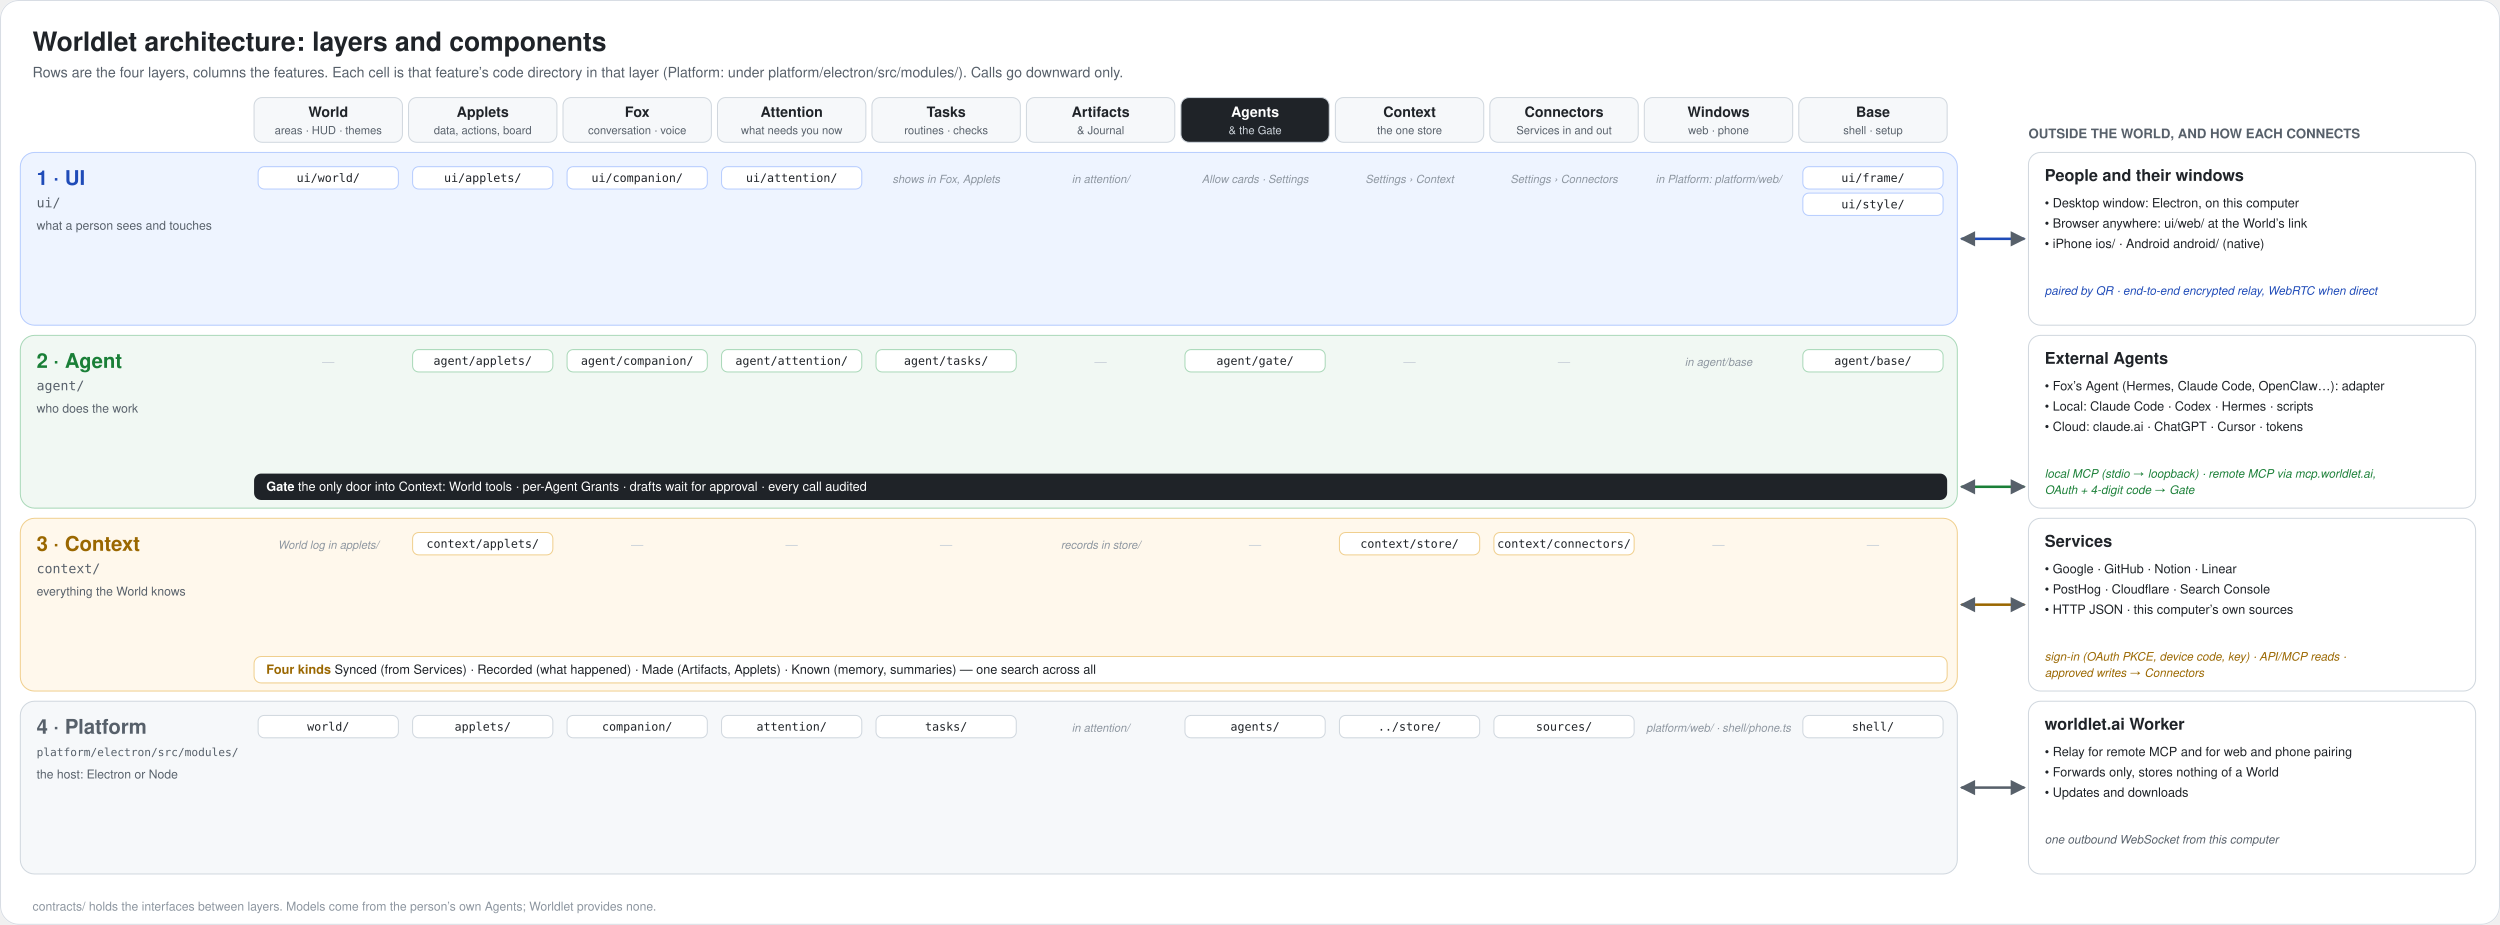
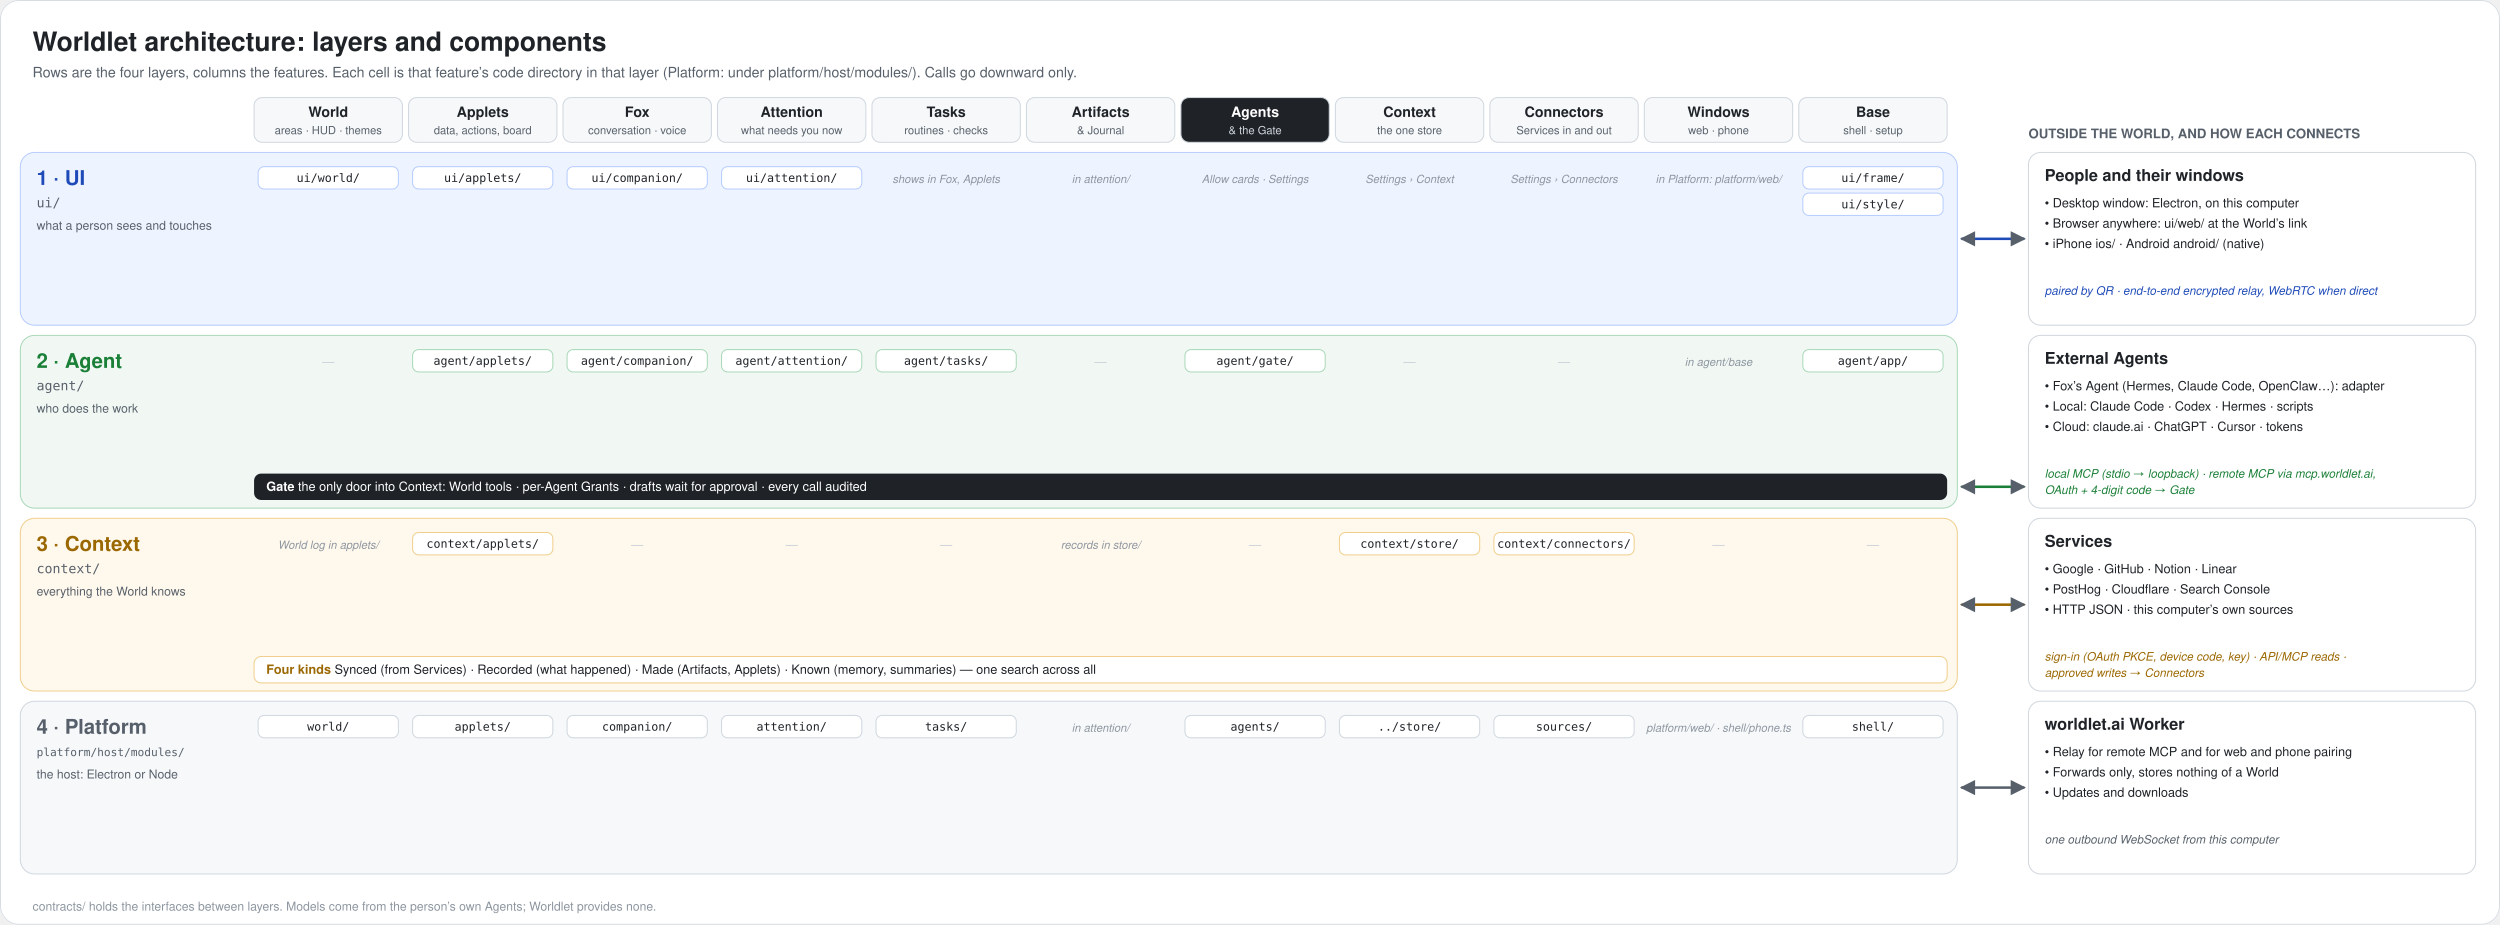
<svg xmlns="http://www.w3.org/2000/svg" width="2460" height="910" viewBox="0 0 2460 910" font-family="-apple-system, 'Segoe UI', Helvetica, Arial, sans-serif">
  <defs>
    <marker id="ar" viewBox="0 0 10 10" refX="9" refY="5" markerWidth="6" markerHeight="6" orient="auto-start-reverse">
      <path d="M0 0L10 5L0 10z" fill="#57606A" />
    </marker>
  </defs>
  <rect width="2460" height="910" rx="18" fill="#FFFFFF" />
  <rect x="0.5" y="0.5" width="2459" height="909" rx="18" fill="none" stroke="#D8DDE4" />
  <text x="32" y="50" font-size="26" font-weight="700" fill="#1F2328">Worldlet architecture: layers and components</text>
-   <text x="32" y="76" font-size="14" fill="#57606A">Rows are the four layers, columns the features. Each cell is that feature’s code directory in that layer (Platform: under platform/electron/src/modules/). Calls go downward only.</text>
+   <text x="32" y="76" font-size="14" fill="#57606A">Rows are the four layers, columns the features. Each cell is that feature’s code directory in that layer (Platform: under platform/host/modules/). Calls go downward only.</text>
  <rect x="250" y="96" width="146" height="44" rx="8" fill="#F6F8FA" stroke="#D0D7DE" />
  <text x="323.0" y="115" font-size="14" font-weight="700" text-anchor="middle" fill="#1F2328">World</text>
  <text x="323.0" y="132" font-size="11" text-anchor="middle" fill="#57606A">areas · HUD · themes</text>
  <rect x="402" y="96" width="146" height="44" rx="8" fill="#F6F8FA" stroke="#D0D7DE" />
  <text x="475.0" y="115" font-size="14" font-weight="700" text-anchor="middle" fill="#1F2328">Applets</text>
  <text x="475.0" y="132" font-size="11" text-anchor="middle" fill="#57606A">data, actions, board</text>
  <rect x="554" y="96" width="146" height="44" rx="8" fill="#F6F8FA" stroke="#D0D7DE" />
  <text x="627.0" y="115" font-size="14" font-weight="700" text-anchor="middle" fill="#1F2328">Fox</text>
  <text x="627.0" y="132" font-size="11" text-anchor="middle" fill="#57606A">conversation · voice</text>
  <rect x="706" y="96" width="146" height="44" rx="8" fill="#F6F8FA" stroke="#D0D7DE" />
  <text x="779.0" y="115" font-size="14" font-weight="700" text-anchor="middle" fill="#1F2328">Attention</text>
  <text x="779.0" y="132" font-size="11" text-anchor="middle" fill="#57606A">what needs you now</text>
  <rect x="858" y="96" width="146" height="44" rx="8" fill="#F6F8FA" stroke="#D0D7DE" />
  <text x="931.0" y="115" font-size="14" font-weight="700" text-anchor="middle" fill="#1F2328">Tasks</text>
  <text x="931.0" y="132" font-size="11" text-anchor="middle" fill="#57606A">routines · checks</text>
  <rect x="1010" y="96" width="146" height="44" rx="8" fill="#F6F8FA" stroke="#D0D7DE" />
  <text x="1083.0" y="115" font-size="14" font-weight="700" text-anchor="middle" fill="#1F2328">Artifacts</text>
  <text x="1083.0" y="132" font-size="11" text-anchor="middle" fill="#57606A">&amp; Journal</text>
  <rect x="1162" y="96" width="146" height="44" rx="8" fill="#1F2328" stroke="#D0D7DE" />
  <text x="1235.0" y="115" font-size="14" font-weight="700" text-anchor="middle" fill="#FFFFFF">Agents</text>
  <text x="1235.0" y="132" font-size="11" text-anchor="middle" fill="#D0D7DE">&amp; the Gate</text>
  <rect x="1314" y="96" width="146" height="44" rx="8" fill="#F6F8FA" stroke="#D0D7DE" />
  <text x="1387.0" y="115" font-size="14" font-weight="700" text-anchor="middle" fill="#1F2328">Context</text>
  <text x="1387.0" y="132" font-size="11" text-anchor="middle" fill="#57606A">the one store</text>
  <rect x="1466" y="96" width="146" height="44" rx="8" fill="#F6F8FA" stroke="#D0D7DE" />
  <text x="1539.0" y="115" font-size="14" font-weight="700" text-anchor="middle" fill="#1F2328">Connectors</text>
  <text x="1539.0" y="132" font-size="11" text-anchor="middle" fill="#57606A">Services in and out</text>
  <rect x="1618" y="96" width="146" height="44" rx="8" fill="#F6F8FA" stroke="#D0D7DE" />
  <text x="1691.0" y="115" font-size="14" font-weight="700" text-anchor="middle" fill="#1F2328">Windows</text>
  <text x="1691.0" y="132" font-size="11" text-anchor="middle" fill="#57606A">web · phone</text>
  <rect x="1770" y="96" width="146" height="44" rx="8" fill="#F6F8FA" stroke="#D0D7DE" />
  <text x="1843.0" y="115" font-size="14" font-weight="700" text-anchor="middle" fill="#1F2328">Base</text>
  <text x="1843.0" y="132" font-size="11" text-anchor="middle" fill="#57606A">shell · setup</text>
  <rect x="20" y="150" width="1906" height="170" rx="14" fill="#EEF4FF" stroke="#B6CCFE" />
  <text x="36" y="182" font-size="20" font-weight="800" fill="#1F4BB8">1 · UI</text>
  <text x="36" y="204" font-size="13" font-family="ui-monospace, Menlo, monospace" fill="#57606A">ui/</text>
  <text x="36" y="226" font-size="12" fill="#57606A">what a person sees and touches</text>
  <rect x="254" y="164" width="138" height="22" rx="6" fill="#FFFFFF" stroke="#B6CCFE" />
  <text x="323.0" y="179" font-size="11.5" font-family="ui-monospace, Menlo, monospace" text-anchor="middle" fill="#1F2328">ui/world/</text>
  <rect x="406" y="164" width="138" height="22" rx="6" fill="#FFFFFF" stroke="#B6CCFE" />
  <text x="475.0" y="179" font-size="11.5" font-family="ui-monospace, Menlo, monospace" text-anchor="middle" fill="#1F2328">ui/applets/</text>
  <rect x="558" y="164" width="138" height="22" rx="6" fill="#FFFFFF" stroke="#B6CCFE" />
  <text x="627.0" y="179" font-size="11.5" font-family="ui-monospace, Menlo, monospace" text-anchor="middle" fill="#1F2328">ui/companion/</text>
  <rect x="710" y="164" width="138" height="22" rx="6" fill="#FFFFFF" stroke="#B6CCFE" />
  <text x="779.0" y="179" font-size="11.5" font-family="ui-monospace, Menlo, monospace" text-anchor="middle" fill="#1F2328">ui/attention/</text>
  <text x="931.0" y="180" font-size="11" text-anchor="middle" fill="#8C959F" font-style="italic">shows in Fox, Applets</text>
  <text x="1083.0" y="180" font-size="11" text-anchor="middle" fill="#8C959F" font-style="italic">in attention/</text>
  <text x="1235.0" y="180" font-size="11" text-anchor="middle" fill="#8C959F" font-style="italic">Allow cards · Settings</text>
  <text x="1387.0" y="180" font-size="11" text-anchor="middle" fill="#8C959F" font-style="italic">Settings › Context</text>
  <text x="1539.0" y="180" font-size="11" text-anchor="middle" fill="#8C959F" font-style="italic">Settings › Connectors</text>
  <text x="1691.0" y="180" font-size="11" text-anchor="middle" fill="#8C959F" font-style="italic">in Platform: platform/web/</text>
  <rect x="1774" y="164" width="138" height="22" rx="6" fill="#FFFFFF" stroke="#B6CCFE" />
  <text x="1843.0" y="179" font-size="11.5" font-family="ui-monospace, Menlo, monospace" text-anchor="middle" fill="#1F2328">ui/frame/</text>
  <rect x="1774" y="190" width="138" height="22" rx="6" fill="#FFFFFF" stroke="#B6CCFE" />
  <text x="1843.0" y="205" font-size="11.5" font-family="ui-monospace, Menlo, monospace" text-anchor="middle" fill="#1F2328">ui/style/</text>
  <rect x="20" y="330" width="1906" height="170" rx="14" fill="#F1F8F3" stroke="#A9D8B8" />
  <text x="36" y="362" font-size="20" font-weight="800" fill="#1A7F37">2 · Agent</text>
  <text x="36" y="384" font-size="13" font-family="ui-monospace, Menlo, monospace" fill="#57606A">agent/</text>
  <text x="36" y="406" font-size="12" fill="#57606A">who does the work</text>
  <text x="323.0" y="360" font-size="12" text-anchor="middle" fill="#C9D1D9">—</text>
  <rect x="406" y="344" width="138" height="22" rx="6" fill="#FFFFFF" stroke="#A9D8B8" />
  <text x="475.0" y="359" font-size="11.5" font-family="ui-monospace, Menlo, monospace" text-anchor="middle" fill="#1F2328">agent/applets/</text>
  <rect x="558" y="344" width="138" height="22" rx="6" fill="#FFFFFF" stroke="#A9D8B8" />
  <text x="627.0" y="359" font-size="11.5" font-family="ui-monospace, Menlo, monospace" text-anchor="middle" fill="#1F2328">agent/companion/</text>
  <rect x="710" y="344" width="138" height="22" rx="6" fill="#FFFFFF" stroke="#A9D8B8" />
  <text x="779.0" y="359" font-size="11.5" font-family="ui-monospace, Menlo, monospace" text-anchor="middle" fill="#1F2328">agent/attention/</text>
  <rect x="862" y="344" width="138" height="22" rx="6" fill="#FFFFFF" stroke="#A9D8B8" />
  <text x="931.0" y="359" font-size="11.5" font-family="ui-monospace, Menlo, monospace" text-anchor="middle" fill="#1F2328">agent/tasks/</text>
  <text x="1083.0" y="360" font-size="12" text-anchor="middle" fill="#C9D1D9">—</text>
  <rect x="1166" y="344" width="138" height="22" rx="6" fill="#FFFFFF" stroke="#A9D8B8" />
  <text x="1235.0" y="359" font-size="11.5" font-family="ui-monospace, Menlo, monospace" text-anchor="middle" fill="#1F2328">agent/gate/</text>
  <text x="1387.0" y="360" font-size="12" text-anchor="middle" fill="#C9D1D9">—</text>
  <text x="1539.0" y="360" font-size="12" text-anchor="middle" fill="#C9D1D9">—</text>
  <text x="1691.0" y="360" font-size="11" text-anchor="middle" fill="#8C959F" font-style="italic">in agent/base</text>
  <rect x="1774" y="344" width="138" height="22" rx="6" fill="#FFFFFF" stroke="#A9D8B8" />
-   <text x="1843.0" y="359" font-size="11.5" font-family="ui-monospace, Menlo, monospace" text-anchor="middle" fill="#1F2328">agent/base/</text>
+   <text x="1843.0" y="359" font-size="11.5" font-family="ui-monospace, Menlo, monospace" text-anchor="middle" fill="#1F2328">agent/app/</text>
  <rect x="250" y="466" width="1666" height="26" rx="7" fill="#1F2328" />
  <text x="262" y="483" font-size="12.5" fill="#FFFFFF">
    <tspan font-weight="800">Gate</tspan>  the only door into Context: World tools · per-Agent Grants · drafts wait for approval · every call audited</text>
  <rect x="20" y="510" width="1906" height="170" rx="14" fill="#FFF8EC" stroke="#F0CF8E" />
  <text x="36" y="542" font-size="20" font-weight="800" fill="#9A6700">3 · Context</text>
  <text x="36" y="564" font-size="13" font-family="ui-monospace, Menlo, monospace" fill="#57606A">context/</text>
  <text x="36" y="586" font-size="12" fill="#57606A">everything the World knows</text>
  <text x="323.0" y="540" font-size="11" text-anchor="middle" fill="#8C959F" font-style="italic">World log in applets/</text>
  <rect x="406" y="524" width="138" height="22" rx="6" fill="#FFFFFF" stroke="#F0CF8E" />
  <text x="475.0" y="539" font-size="11.5" font-family="ui-monospace, Menlo, monospace" text-anchor="middle" fill="#1F2328">context/applets/</text>
  <text x="627.0" y="540" font-size="12" text-anchor="middle" fill="#C9D1D9">—</text>
  <text x="779.0" y="540" font-size="12" text-anchor="middle" fill="#C9D1D9">—</text>
  <text x="931.0" y="540" font-size="12" text-anchor="middle" fill="#C9D1D9">—</text>
  <text x="1083.0" y="540" font-size="11" text-anchor="middle" fill="#8C959F" font-style="italic">records in store/</text>
  <text x="1235.0" y="540" font-size="12" text-anchor="middle" fill="#C9D1D9">—</text>
  <rect x="1318" y="524" width="138" height="22" rx="6" fill="#FFFFFF" stroke="#F0CF8E" />
  <text x="1387.0" y="539" font-size="11.5" font-family="ui-monospace, Menlo, monospace" text-anchor="middle" fill="#1F2328">context/store/</text>
  <rect x="1470" y="524" width="138" height="22" rx="6" fill="#FFFFFF" stroke="#F0CF8E" />
  <text x="1539.0" y="539" font-size="11.5" font-family="ui-monospace, Menlo, monospace" text-anchor="middle" fill="#1F2328">context/connectors/</text>
  <text x="1691.0" y="540" font-size="12" text-anchor="middle" fill="#C9D1D9">—</text>
  <text x="1843.0" y="540" font-size="12" text-anchor="middle" fill="#C9D1D9">—</text>
  <rect x="250" y="646" width="1666" height="26" rx="7" fill="#FFFFFF" stroke="#F0CF8E" />
  <text x="262" y="663" font-size="12.5" fill="#1F2328">
    <tspan font-weight="800" fill="#9A6700">Four kinds</tspan>  Synced (from Services) · Recorded (what happened) · Made (Artifacts, Applets) · Known (memory, summaries) — one search across all</text>
  <rect x="20" y="690" width="1906" height="170" rx="14" fill="#F6F8FA" stroke="#D0D7DE" />
  <text x="36" y="722" font-size="20" font-weight="800" fill="#57606A">4 · Platform</text>
-   <text x="36" y="744" font-size="11" font-family="ui-monospace, Menlo, monospace" fill="#57606A">platform/electron/src/modules/</text>
+   <text x="36" y="744" font-size="11" font-family="ui-monospace, Menlo, monospace" fill="#57606A">platform/host/modules/</text>
  <text x="36" y="766" font-size="12" fill="#57606A">the host: Electron or Node</text>
  <rect x="254" y="704" width="138" height="22" rx="6" fill="#FFFFFF" stroke="#D0D7DE" />
  <text x="323.0" y="719" font-size="11.5" font-family="ui-monospace, Menlo, monospace" text-anchor="middle" fill="#1F2328">world/</text>
  <rect x="406" y="704" width="138" height="22" rx="6" fill="#FFFFFF" stroke="#D0D7DE" />
  <text x="475.0" y="719" font-size="11.5" font-family="ui-monospace, Menlo, monospace" text-anchor="middle" fill="#1F2328">applets/</text>
  <rect x="558" y="704" width="138" height="22" rx="6" fill="#FFFFFF" stroke="#D0D7DE" />
  <text x="627.0" y="719" font-size="11.5" font-family="ui-monospace, Menlo, monospace" text-anchor="middle" fill="#1F2328">companion/</text>
  <rect x="710" y="704" width="138" height="22" rx="6" fill="#FFFFFF" stroke="#D0D7DE" />
  <text x="779.0" y="719" font-size="11.5" font-family="ui-monospace, Menlo, monospace" text-anchor="middle" fill="#1F2328">attention/</text>
  <rect x="862" y="704" width="138" height="22" rx="6" fill="#FFFFFF" stroke="#D0D7DE" />
  <text x="931.0" y="719" font-size="11.5" font-family="ui-monospace, Menlo, monospace" text-anchor="middle" fill="#1F2328">tasks/</text>
  <text x="1083.0" y="720" font-size="11" text-anchor="middle" fill="#8C959F" font-style="italic">in attention/</text>
  <rect x="1166" y="704" width="138" height="22" rx="6" fill="#FFFFFF" stroke="#D0D7DE" />
  <text x="1235.0" y="719" font-size="11.5" font-family="ui-monospace, Menlo, monospace" text-anchor="middle" fill="#1F2328">agents/</text>
  <rect x="1318" y="704" width="138" height="22" rx="6" fill="#FFFFFF" stroke="#D0D7DE" />
  <text x="1387.0" y="719" font-size="11.5" font-family="ui-monospace, Menlo, monospace" text-anchor="middle" fill="#1F2328">../store/</text>
  <rect x="1470" y="704" width="138" height="22" rx="6" fill="#FFFFFF" stroke="#D0D7DE" />
  <text x="1539.0" y="719" font-size="11.5" font-family="ui-monospace, Menlo, monospace" text-anchor="middle" fill="#1F2328">sources/</text>
  <text x="1691.0" y="720" font-size="11" text-anchor="middle" fill="#8C959F" font-style="italic">platform/web/ · shell/phone.ts</text>
  <rect x="1774" y="704" width="138" height="22" rx="6" fill="#FFFFFF" stroke="#D0D7DE" />
  <text x="1843.0" y="719" font-size="11.5" font-family="ui-monospace, Menlo, monospace" text-anchor="middle" fill="#1F2328">shell/</text>
  <text x="1996" y="136" font-size="13" font-weight="700" fill="#57606A">OUTSIDE THE WORLD, AND HOW EACH CONNECTS</text>
  <rect x="1996" y="150" width="440" height="170" rx="12" fill="#FFFFFF" stroke="#D0D7DE" />
  <text x="2012" y="178" font-size="16" font-weight="700" fill="#1F2328">People and their windows</text>
  <text x="2012" y="204" font-size="12.5" fill="#1F2328">• Desktop window: Electron, on this computer</text>
  <text x="2012" y="224" font-size="12.5" fill="#1F2328">• Browser anywhere: ui/web/ at the World’s link</text>
  <text x="2012" y="244" font-size="12.5" fill="#1F2328">• iPhone ios/ · Android android/ (native)</text>
  <text x="2012" y="290" font-size="11.5" fill="#1F4BB8" font-style="italic">paired by QR · end-to-end encrypted relay, WebRTC when direct</text>
  <line x1="1992" y1="235.0" x2="1930" y2="235.0" stroke="#1F4BB8" stroke-width="2.5" marker-start="url(#ar)" marker-end="url(#ar)" />
  <rect x="1996" y="330" width="440" height="170" rx="12" fill="#FFFFFF" stroke="#D0D7DE" />
  <text x="2012" y="358" font-size="16" font-weight="700" fill="#1F2328">External Agents</text>
  <text x="2012" y="384" font-size="12.5" fill="#1F2328">• Fox’s Agent (Hermes, Claude Code, OpenClaw…): adapter</text>
  <text x="2012" y="404" font-size="12.5" fill="#1F2328">• Local: Claude Code · Codex · Hermes · scripts</text>
  <text x="2012" y="424" font-size="12.5" fill="#1F2328">• Cloud: claude.ai · ChatGPT · Cursor · tokens</text>
  <text x="2012" y="470" font-size="11.5" fill="#1A7F37" font-style="italic">local MCP (stdio → loopback) · remote MCP via mcp.worldlet.ai,</text>
  <text x="2012" y="486" font-size="11.5" fill="#1A7F37" font-style="italic">OAuth + 4-digit code → Gate</text>
  <line x1="1992" y1="479" x2="1930" y2="479" stroke="#1A7F37" stroke-width="2.5" marker-start="url(#ar)" marker-end="url(#ar)" />
  <rect x="1996" y="510" width="440" height="170" rx="12" fill="#FFFFFF" stroke="#D0D7DE" />
  <text x="2012" y="538" font-size="16" font-weight="700" fill="#1F2328">Services</text>
  <text x="2012" y="564" font-size="12.5" fill="#1F2328">• Google · GitHub · Notion · Linear</text>
  <text x="2012" y="584" font-size="12.5" fill="#1F2328">• PostHog · Cloudflare · Search Console</text>
  <text x="2012" y="604" font-size="12.5" fill="#1F2328">• HTTP JSON · this computer’s own sources</text>
  <text x="2012" y="650" font-size="11.5" fill="#9A6700" font-style="italic">sign-in (OAuth PKCE, device code, key) · API/MCP reads ·</text>
  <text x="2012" y="666" font-size="11.5" fill="#9A6700" font-style="italic">approved writes → Connectors</text>
  <line x1="1992" y1="595.0" x2="1930" y2="595.0" stroke="#9A6700" stroke-width="2.5" marker-start="url(#ar)" marker-end="url(#ar)" />
  <rect x="1996" y="690" width="440" height="170" rx="12" fill="#FFFFFF" stroke="#D0D7DE" />
  <text x="2012" y="718" font-size="16" font-weight="700" fill="#1F2328">worldlet.ai Worker</text>
  <text x="2012" y="744" font-size="12.5" fill="#1F2328">• Relay for remote MCP and for web and phone pairing</text>
  <text x="2012" y="764" font-size="12.5" fill="#1F2328">• Forwards only, stores nothing of a World</text>
  <text x="2012" y="784" font-size="12.5" fill="#1F2328">• Updates and downloads</text>
  <text x="2012" y="830" font-size="11.5" fill="#57606A" font-style="italic">one outbound WebSocket from this computer</text>
  <line x1="1992" y1="775.0" x2="1930" y2="775.0" stroke="#57606A" stroke-width="2.5" marker-start="url(#ar)" marker-end="url(#ar)" />
  <text x="32" y="896" font-size="12" fill="#8C959F">contracts/ holds the interfaces between layers. Models come from the person’s own Agents; Worldlet provides none.</text>
</svg>
